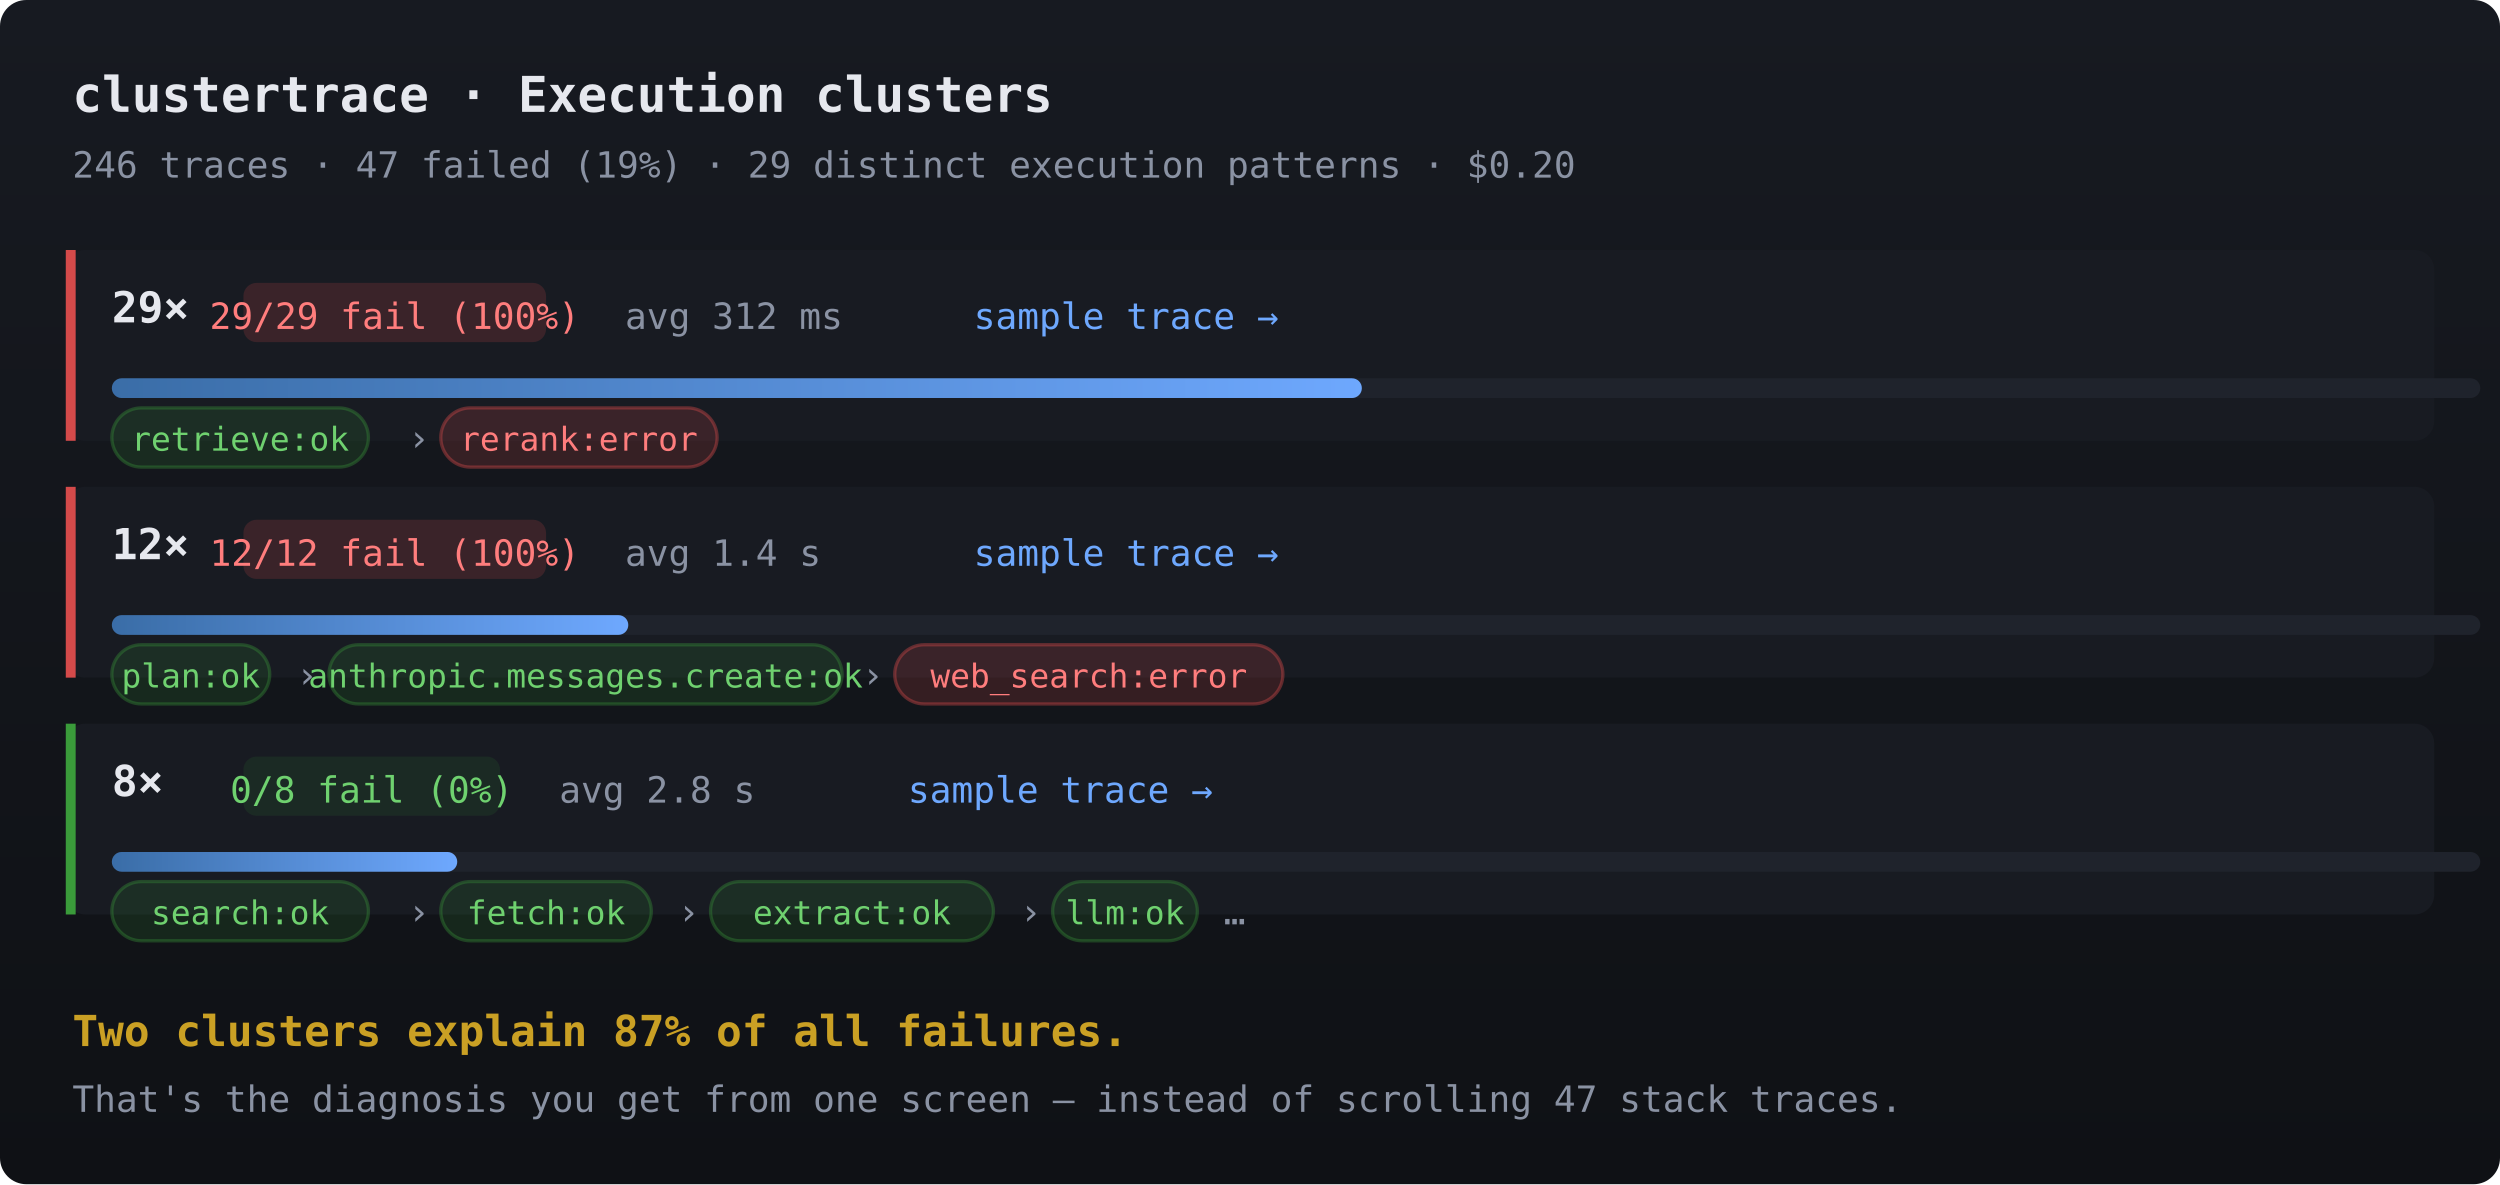
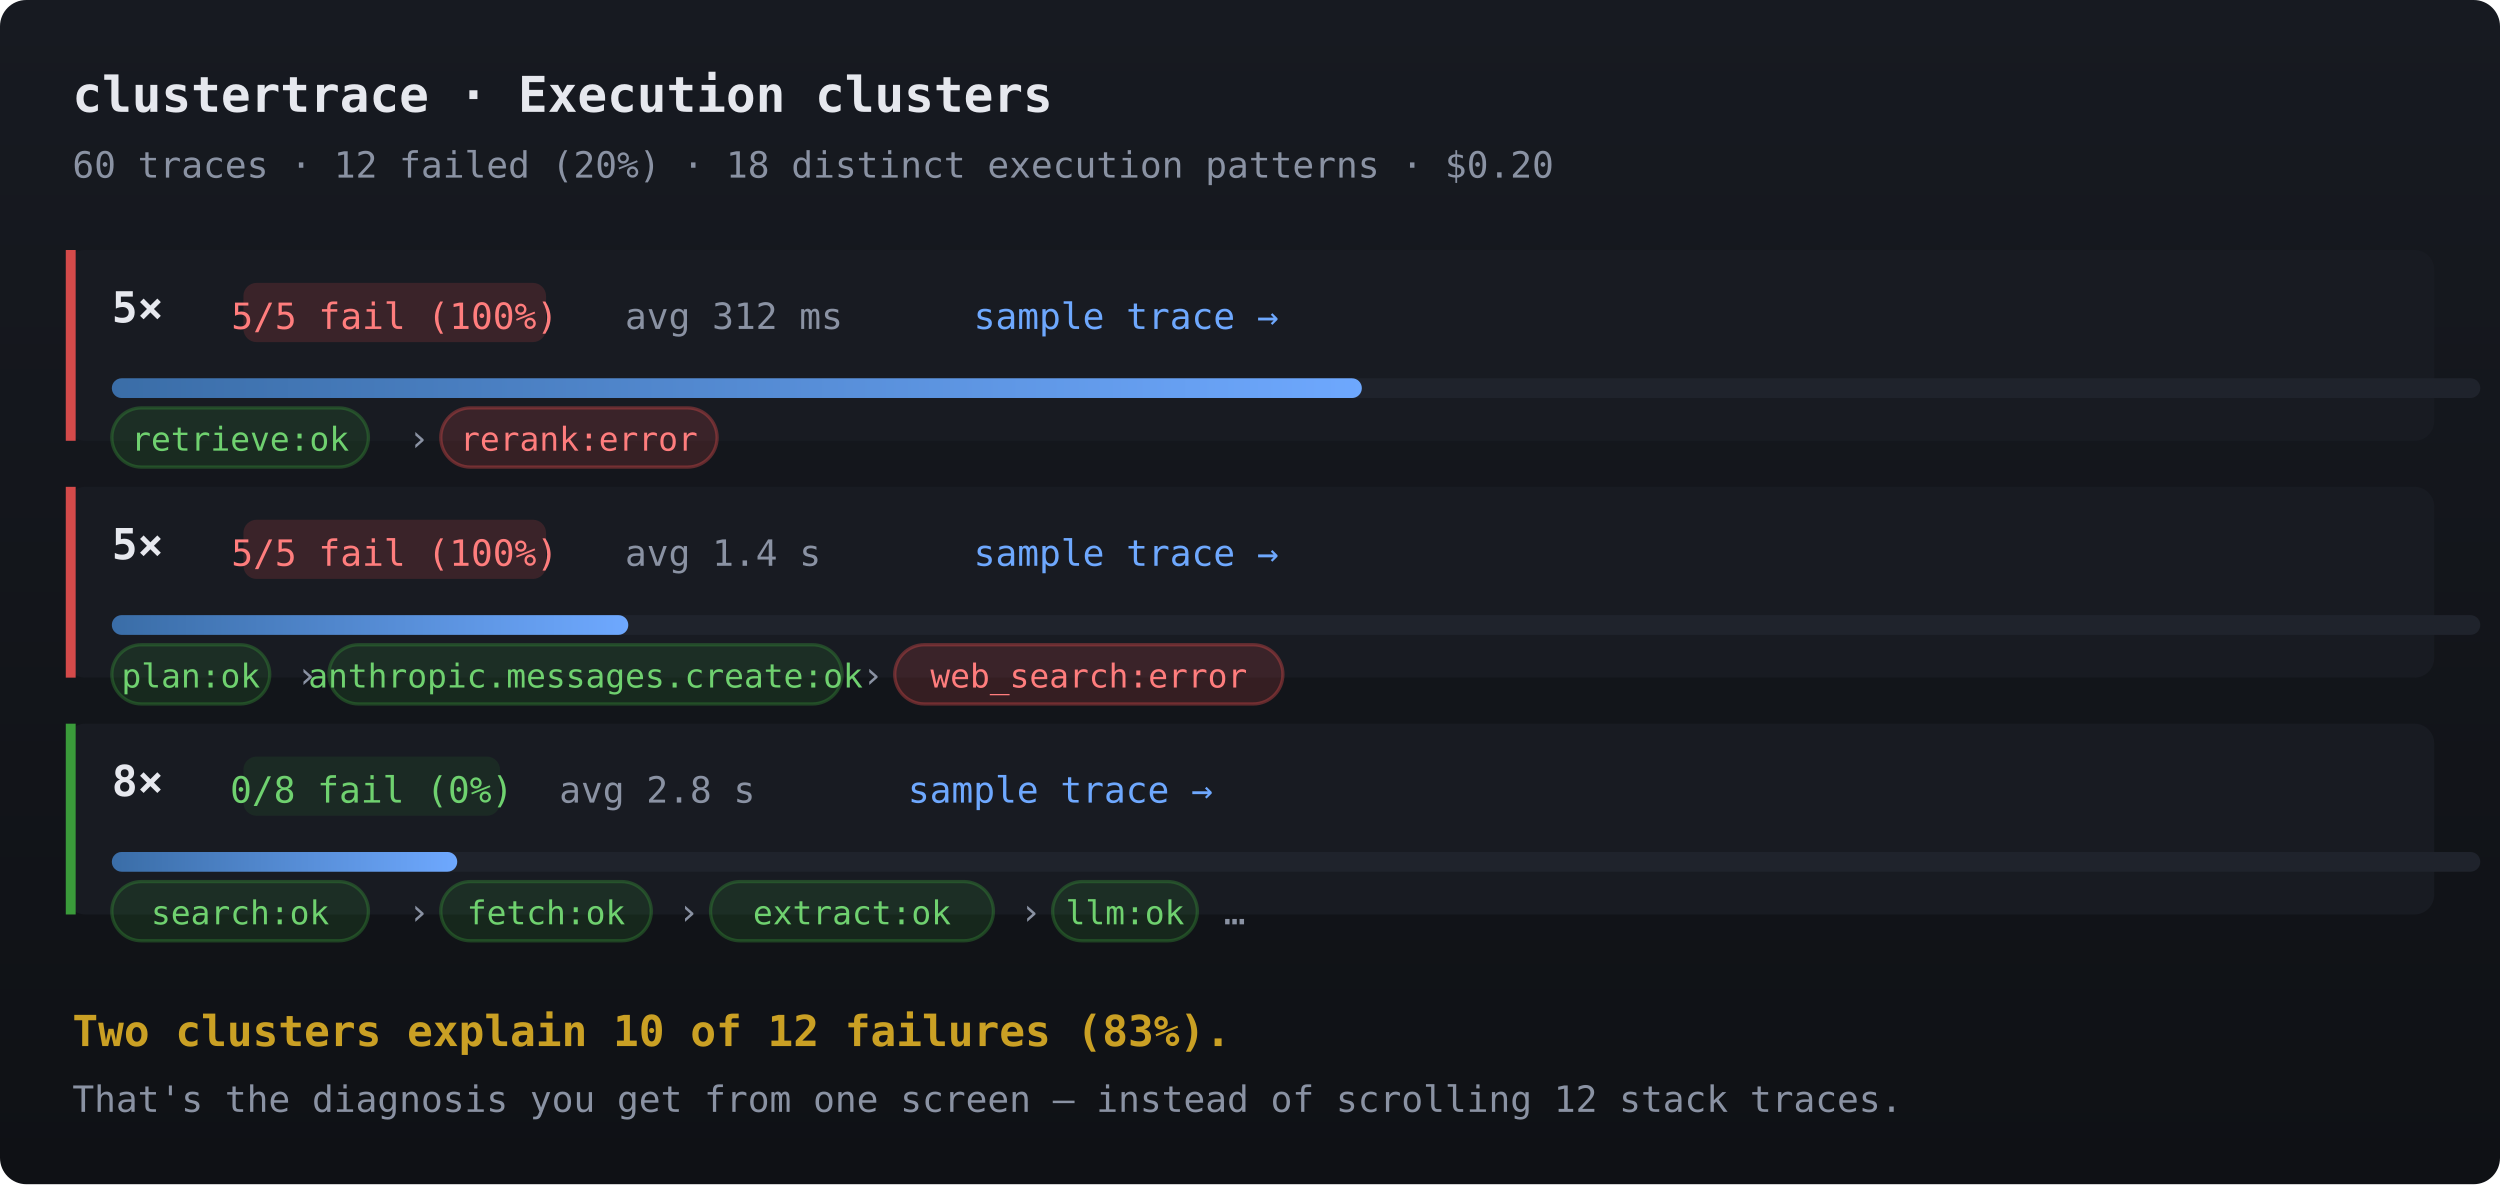
<svg xmlns="http://www.w3.org/2000/svg" viewBox="0 0 760 360" font-family="ui-monospace, SFMono-Regular, Menlo, monospace">
  <defs>
    <linearGradient id="bg" x1="0" x2="0" y1="0" y2="1">
      <stop offset="0%" stop-color="#171a21" />
      <stop offset="100%" stop-color="#0f1115" />
    </linearGradient>
    <linearGradient id="errfill" x1="0" x2="1" y1="0" y2="0">
      <stop offset="0%" stop-color="#c79a2a" />
      <stop offset="100%" stop-color="#d44a4a" />
    </linearGradient>
    <linearGradient id="okfill" x1="0" x2="1" y1="0" y2="0">
      <stop offset="0%" stop-color="#3a6da7" />
      <stop offset="100%" stop-color="#6ea8fe" />
    </linearGradient>
  </defs>
  <rect width="760" height="360" fill="url(#bg)" rx="8" />
  <text x="22" y="34" fill="#e6e8ee" font-size="15" font-weight="700">clustertrace · Execution clusters</text>
-   <text x="22" y="54" fill="#8a92a3" font-size="11">246 traces · 47 failed (19%) · 29 distinct execution patterns · $0.20</text>
+   <text x="22" y="54" fill="#8a92a3" font-size="11">60 traces · 12 failed (20%) · 18 distinct execution patterns · $0.20</text>
  <rect x="20" y="76" width="720" height="58" rx="6" fill="#181b22" stroke="#d44a4a" stroke-width="0" />
  <rect x="20" y="76" width="3" height="58" fill="#d44a4a" />
-   <text x="34" y="98" fill="#e6e8ee" font-size="13" font-weight="700">29×</text>
+   <text x="34" y="98" fill="#e6e8ee" font-size="13" font-weight="700">5×</text>
  <rect x="74" y="86" width="92" height="18" rx="4" fill="rgba(212,74,74,0.18)" />
-   <text x="120" y="100" fill="#ff7d7d" font-size="11" text-anchor="middle">29/29 fail (100%)</text>
+   <text x="120" y="100" fill="#ff7d7d" font-size="11" text-anchor="middle">5/5 fail (100%)</text>
  <text x="190" y="100" fill="#8a92a3" font-size="11">avg 312 ms</text>
  <text x="296" y="100" fill="#6ea8fe" font-size="11">sample trace →</text>
  <rect x="34" y="115" width="720" height="6" fill="#1f232c" rx="3" />
  <rect x="34" y="115" width="380" height="6" fill="url(#okfill)" rx="3" />
  <g transform="translate(34, 124)">
    <rect x="0" y="0" width="78" height="18" rx="9" fill="rgba(58,155,58,0.15)" stroke="rgba(58,155,58,0.35)" />
    <text x="39" y="13" fill="#6fd16f" font-size="10" text-anchor="middle">retrieve:ok</text>
    <text x="90" y="13" fill="#8a92a3" font-size="11">›</text>
    <rect x="100" y="0" width="84" height="18" rx="9" fill="rgba(212,74,74,0.18)" stroke="rgba(212,74,74,0.4)" />
    <text x="142" y="13" fill="#ff7d7d" font-size="10" text-anchor="middle">rerank:error</text>
  </g>
  <rect x="20" y="148" width="720" height="58" rx="6" fill="#181b22" />
  <rect x="20" y="148" width="3" height="58" fill="#d44a4a" />
-   <text x="34" y="170" fill="#e6e8ee" font-size="13" font-weight="700">12×</text>
+   <text x="34" y="170" fill="#e6e8ee" font-size="13" font-weight="700">5×</text>
  <rect x="74" y="158" width="92" height="18" rx="4" fill="rgba(212,74,74,0.18)" />
-   <text x="120" y="172" fill="#ff7d7d" font-size="11" text-anchor="middle">12/12 fail (100%)</text>
+   <text x="120" y="172" fill="#ff7d7d" font-size="11" text-anchor="middle">5/5 fail (100%)</text>
  <text x="190" y="172" fill="#8a92a3" font-size="11">avg 1.4 s</text>
  <text x="296" y="172" fill="#6ea8fe" font-size="11">sample trace →</text>
  <rect x="34" y="187" width="720" height="6" fill="#1f232c" rx="3" />
  <rect x="34" y="187" width="157" height="6" fill="url(#okfill)" rx="3" />
  <g transform="translate(34, 196)">
    <rect x="0" y="0" width="48" height="18" rx="9" fill="rgba(58,155,58,0.15)" stroke="rgba(58,155,58,0.35)" />
    <text x="24" y="13" fill="#6fd16f" font-size="10" text-anchor="middle">plan:ok</text>
    <text x="56" y="13" fill="#8a92a3" font-size="11">›</text>
    <rect x="66" y="0" width="156" height="18" rx="9" fill="rgba(58,155,58,0.15)" stroke="rgba(58,155,58,0.35)" />
    <text x="144" y="13" fill="#6fd16f" font-size="10" text-anchor="middle">anthropic.messages.create:ok</text>
    <text x="228" y="13" fill="#8a92a3" font-size="11">›</text>
    <rect x="238" y="0" width="118" height="18" rx="9" fill="rgba(212,74,74,0.18)" stroke="rgba(212,74,74,0.4)" />
    <text x="297" y="13" fill="#ff7d7d" font-size="10" text-anchor="middle">web_search:error</text>
  </g>
  <rect x="20" y="220" width="720" height="58" rx="6" fill="#181b22" />
  <rect x="20" y="220" width="3" height="58" fill="#3a9b3a" />
  <text x="34" y="242" fill="#e6e8ee" font-size="13" font-weight="700">8×</text>
  <rect x="74" y="230" width="78" height="18" rx="4" fill="rgba(58,155,58,0.12)" />
  <text x="113" y="244" fill="#6fd16f" font-size="11" text-anchor="middle">0/8 fail (0%)</text>
  <text x="170" y="244" fill="#8a92a3" font-size="11">avg 2.8 s</text>
  <text x="276" y="244" fill="#6ea8fe" font-size="11">sample trace →</text>
  <rect x="34" y="259" width="720" height="6" fill="#1f232c" rx="3" />
  <rect x="34" y="259" width="105" height="6" fill="url(#okfill)" rx="3" />
  <g transform="translate(34, 268)">
    <rect x="0" y="0" width="78" height="18" rx="9" fill="rgba(58,155,58,0.15)" stroke="rgba(58,155,58,0.35)" />
    <text x="39" y="13" fill="#6fd16f" font-size="10" text-anchor="middle">search:ok</text>
    <text x="90" y="13" fill="#8a92a3" font-size="11">›</text>
    <rect x="100" y="0" width="64" height="18" rx="9" fill="rgba(58,155,58,0.15)" stroke="rgba(58,155,58,0.35)" />
    <text x="132" y="13" fill="#6fd16f" font-size="10" text-anchor="middle">fetch:ok</text>
    <text x="172" y="13" fill="#8a92a3" font-size="11">›</text>
    <rect x="182" y="0" width="86" height="18" rx="9" fill="rgba(58,155,58,0.15)" stroke="rgba(58,155,58,0.35)" />
    <text x="225" y="13" fill="#6fd16f" font-size="10" text-anchor="middle">extract:ok</text>
    <text x="276" y="13" fill="#8a92a3" font-size="11">›</text>
    <rect x="286" y="0" width="44" height="18" rx="9" fill="rgba(58,155,58,0.15)" stroke="rgba(58,155,58,0.35)" />
    <text x="308" y="13" fill="#6fd16f" font-size="10" text-anchor="middle">llm:ok</text>
    <text x="338" y="13" fill="#8a92a3" font-size="11">…</text>
  </g>
-   <text x="22" y="318" fill="#caa024" font-size="13" font-weight="600">Two clusters explain 87% of all failures.</text>
-   <text x="22" y="338" fill="#8a92a3" font-size="11">That's the diagnosis you get from one screen — instead of scrolling 47 stack traces.</text>
+   <text x="22" y="318" fill="#caa024" font-size="13" font-weight="600">Two clusters explain 10 of 12 failures (83%).</text>
+   <text x="22" y="338" fill="#8a92a3" font-size="11">That's the diagnosis you get from one screen — instead of scrolling 12 stack traces.</text>
</svg>
